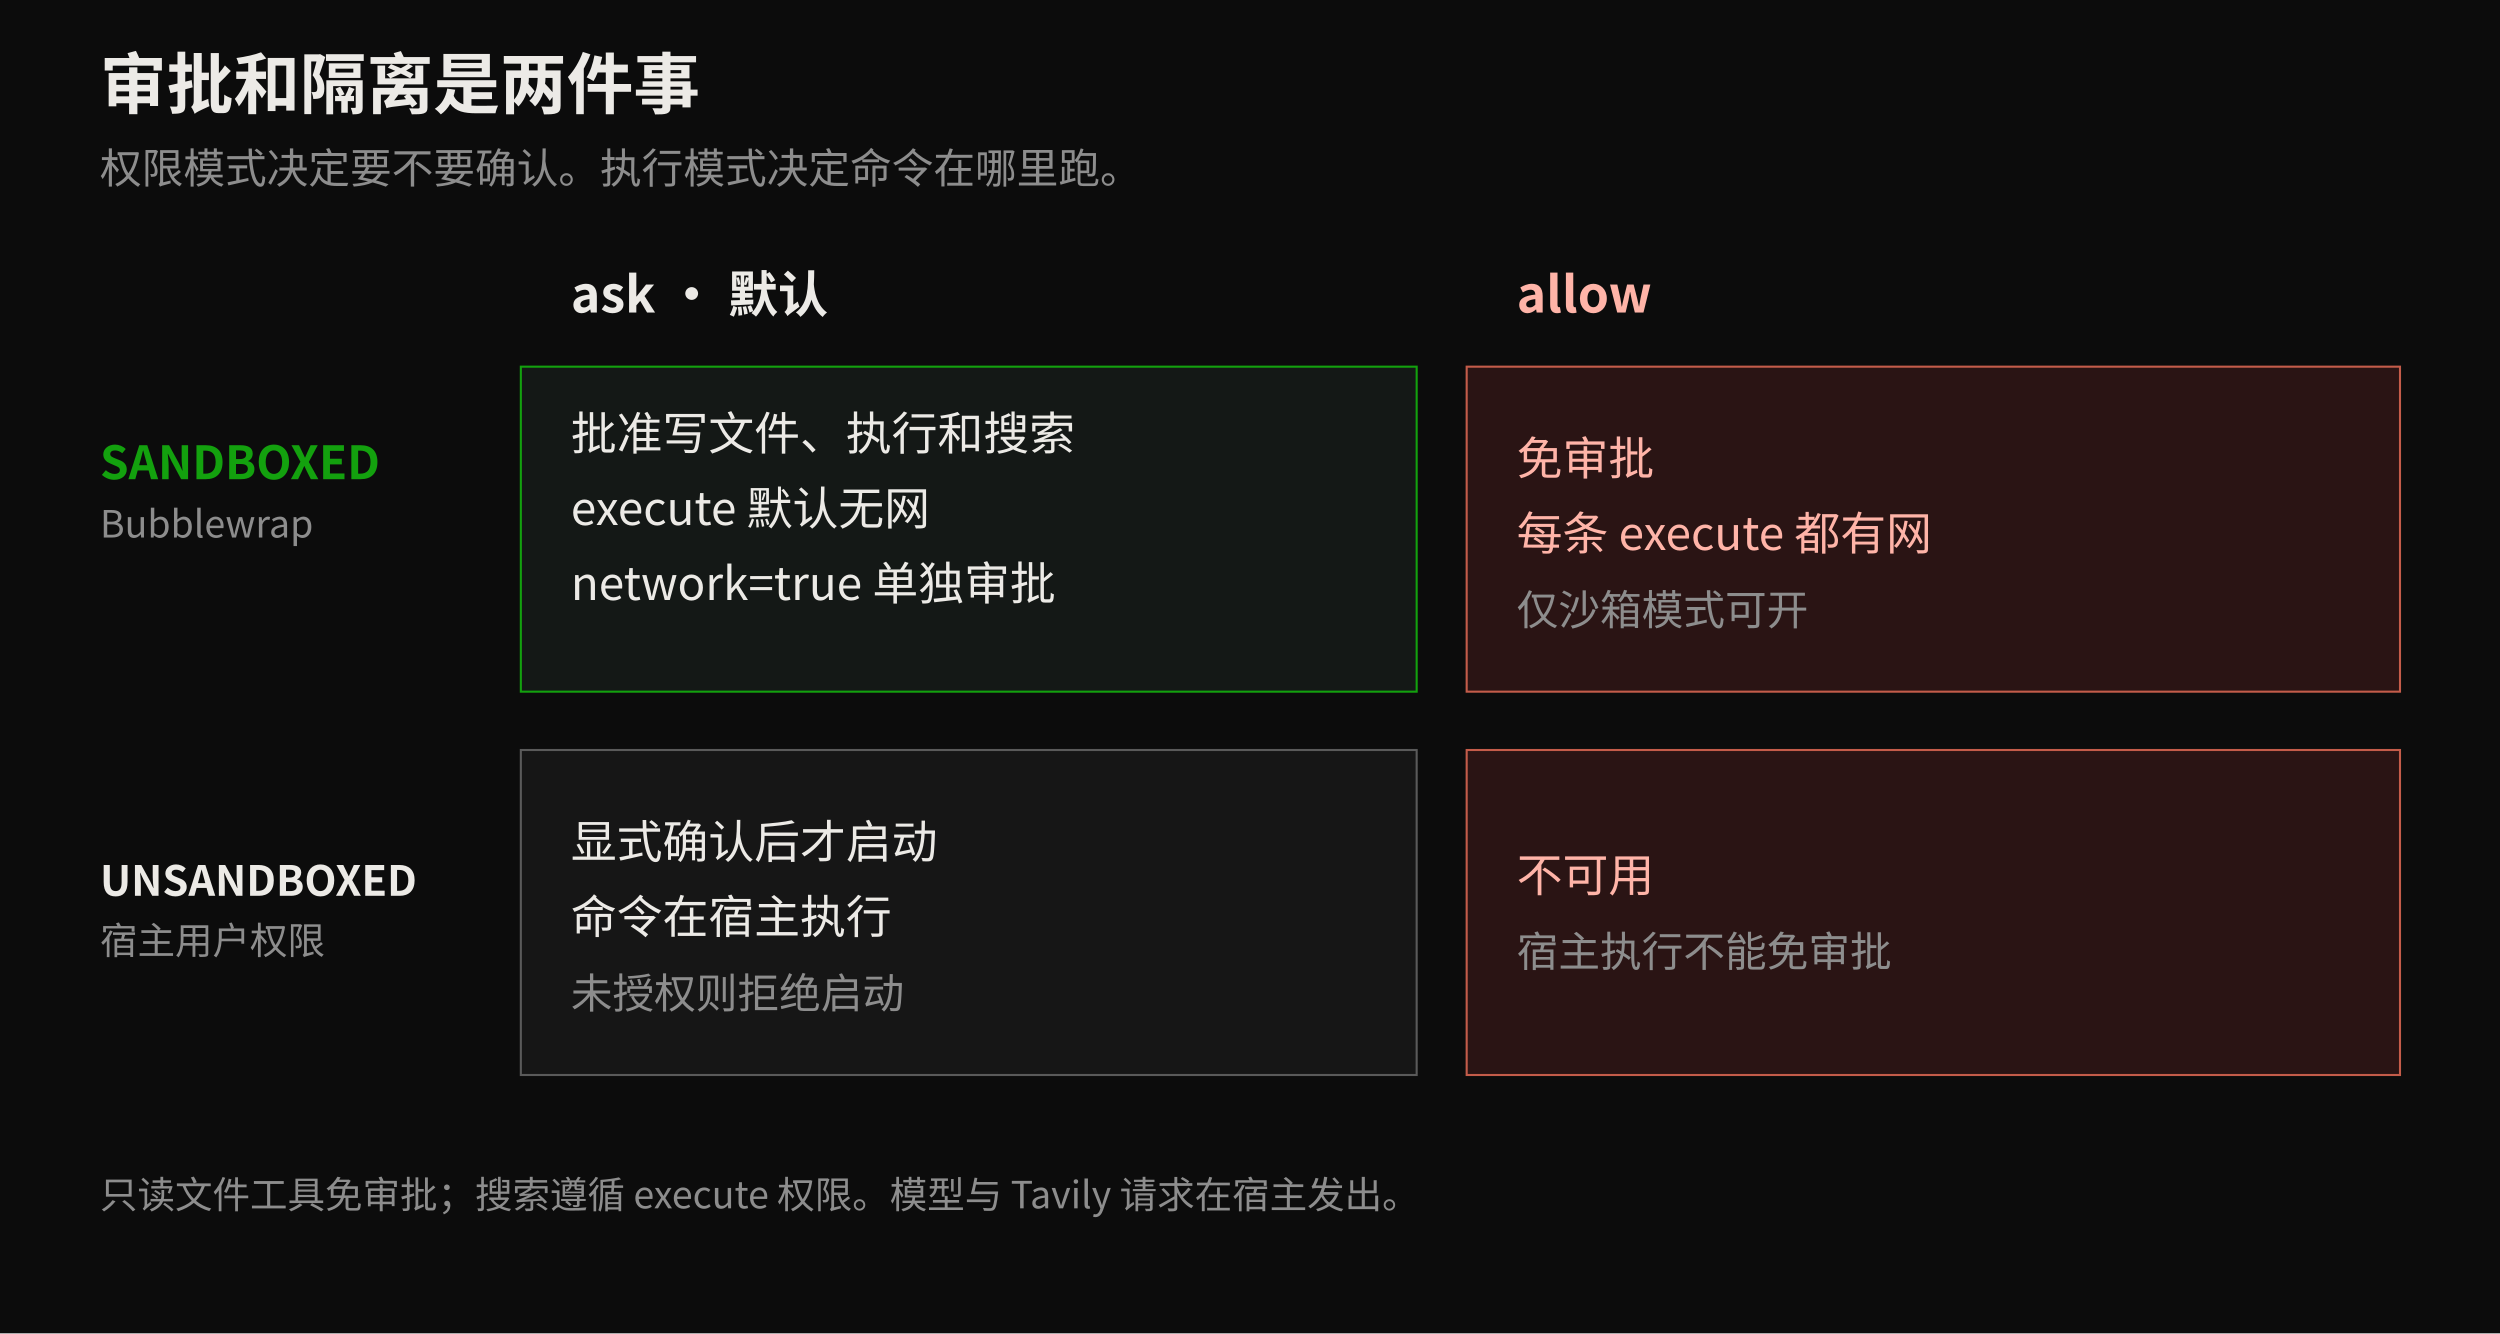
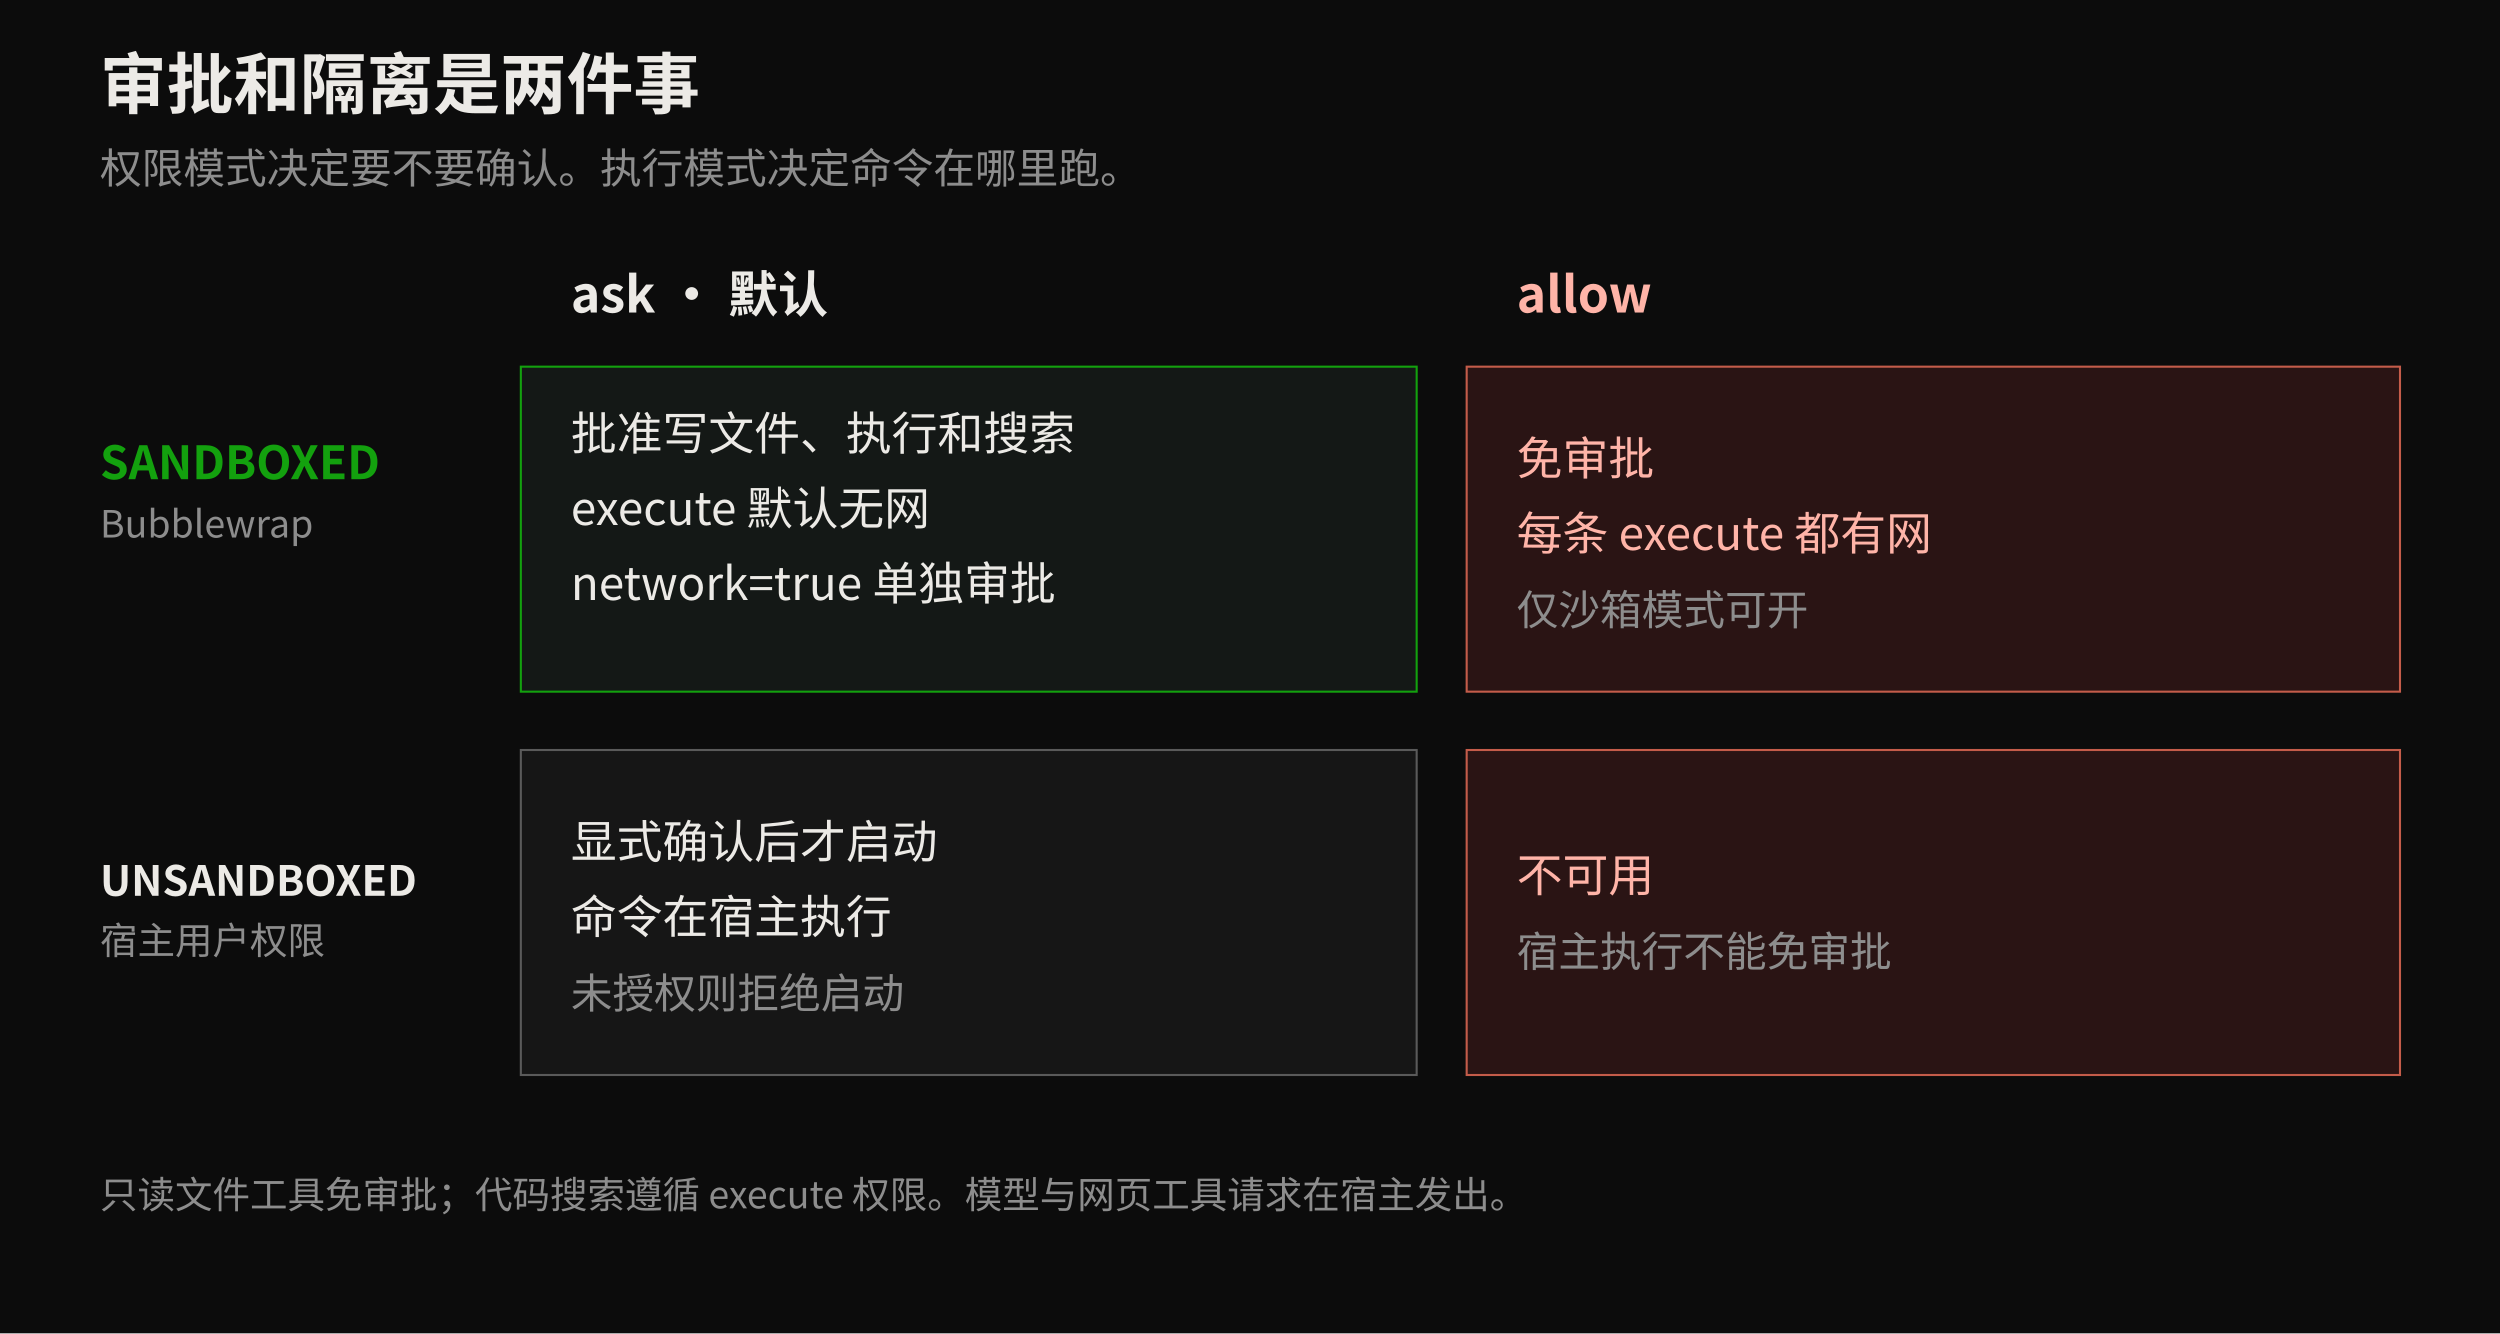
<svg xmlns="http://www.w3.org/2000/svg" width="1200" height="640" viewBox="0 0 1200 640" role="img" aria-labelledby="sec-title sec-desc">
  <rect width="1200" height="640" fill="#0c0c0c" />
  <g font-family="-apple-system, BlinkMacSystemFont, Segoe UI, PingFang SC, Noto Sans CJK SC, sans-serif">
    <text x="48" y="52" fill="#eceae6" font-size="32" font-weight="700">审批和隔离是两件事</text>
    <text x="48" y="88" fill="#8d8d8d" font-size="20">权限模式决定要不要确认。执行模式决定命令在哪里跑。</text>
    <text x="274" y="150" fill="#eceae6" font-size="24" font-weight="700">ask · 默认</text>
    <text x="728" y="150" fill="#ffb4a8" font-size="24" font-weight="700">allow</text>
    <text x="48" y="230" fill="#13a10e" font-size="22" font-weight="700">SANDBOXED</text>
    <text x="48" y="258" fill="#8d8d8d" font-size="18">Bubblewrap</text>
    <rect x="250" y="176" width="430" height="156" fill="#141816" stroke="#13a10e" />
    <text x="274" y="216" fill="#eceae6" font-size="22">批准写文件、执行和搜索</text>
    <text x="274" y="252" fill="#eceae6" font-size="22">execute 默认无网</text>
    <text x="274" y="288" fill="#eceae6" font-size="22">network=true 单独审批</text>
    <rect x="704" y="176" width="448" height="156" fill="#2a1414" stroke="#c45c4a" />
    <text x="728" y="228" fill="#ffb4a8" font-size="22">免审批</text>
    <text x="728" y="264" fill="#ffb4a8" font-size="22">每条 execute 都有网</text>
    <text x="728" y="300" fill="#8d8d8d" font-size="20">仅沙箱模式可开</text>
    <text x="48" y="430" fill="#eceae6" font-size="20" font-weight="700">UNSANDBOXED</text>
    <text x="48" y="458" fill="#8d8d8d" font-size="18">宿主用户权限</text>
    <rect x="250" y="360" width="430" height="156" fill="#161616" stroke="#5a5a5a" />
    <text x="274" y="412" fill="#eceae6" font-size="22">显式确认后才启动</text>
    <text x="274" y="448" fill="#eceae6" font-size="22">命令在宿主执行</text>
    <text x="274" y="484" fill="#8d8d8d" font-size="20">未授权则拒绝启动</text>
    <rect x="704" y="360" width="448" height="156" fill="#2a1414" stroke="#c45c4a" />
    <text x="728" y="428" fill="#ffb4a8" font-size="22">不可用</text>
    <text x="728" y="464" fill="#8d8d8d" font-size="20">宿主执行不能免审批</text>
-     <text x="48" y="580" fill="#8d8d8d" font-size="18">只读文件工具免审批；搜索遵循 execute 权限。模型与 Tavily 请求在宿主发出。</text>
+     <text x="48" y="580" fill="#8d8d8d" font-size="18">只读文件工具免审批；代码搜索遵循 execute 权限。模型与网页工具请求在宿主发出。</text>
  </g>
</svg>
